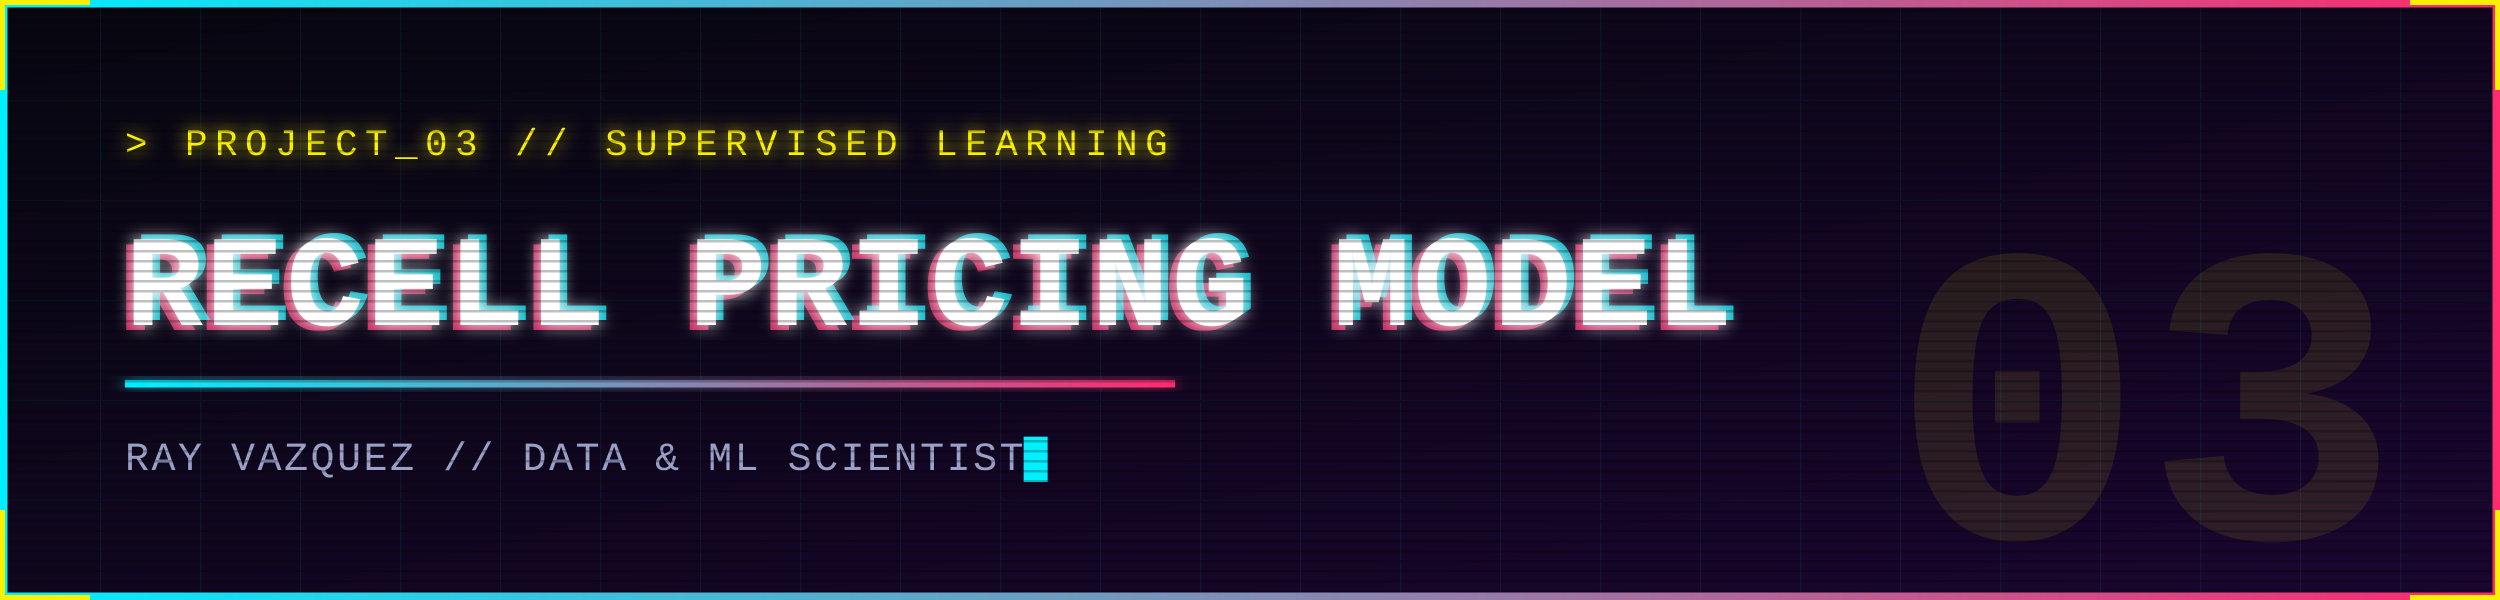
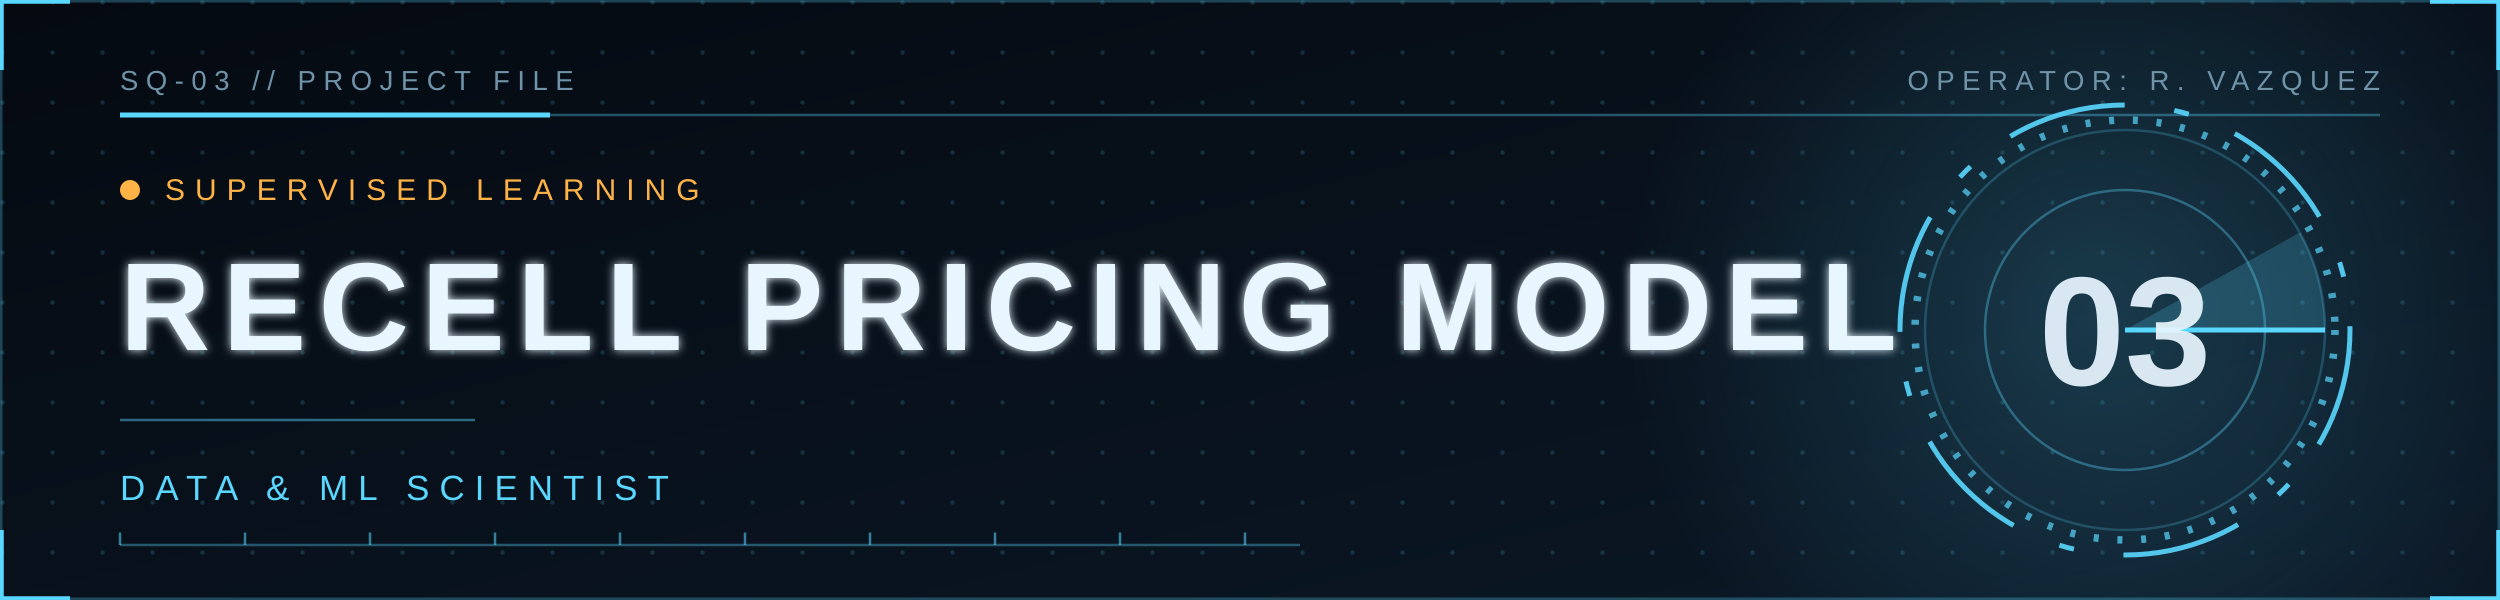
<svg xmlns="http://www.w3.org/2000/svg" width="1000" height="240" viewBox="0 0 1000 240">
  <defs>
    <linearGradient id="bg" x1="0" y1="0" x2="1" y2="1">
-       <stop offset="0" stop-color="#07070f" />
-       <stop offset="1" stop-color="#1a0630" />
+       <stop offset="0" stop-color="#050a11" />
+       <stop offset="1" stop-color="#0b1826" />
    </linearGradient>
-     <linearGradient id="neon" x1="0" y1="0" x2="1" y2="0">
-       <stop offset="0" stop-color="#00f0ff" />
-       <stop offset="1" stop-color="#ff2a6d" />
+     <linearGradient id="line" x1="0" y1="0" x2="1" y2="0">
+       <stop offset="0" stop-color="#5ad7ff" />
+       <stop offset="1" stop-color="#5ad7ff" stop-opacity="0" />
    </linearGradient>
-     <pattern id="grid" width="40" height="40" patternUnits="userSpaceOnUse">
-       <path d="M40 0H0V40" fill="none" stroke="#00f0ff" stroke-opacity="0.07" />
+     <radialGradient id="glowR" cx="0.5" cy="0.5" r="0.5">
+       <stop offset="0" stop-color="#5ad7ff" stop-opacity="0.2" />
+       <stop offset="1" stop-color="#5ad7ff" stop-opacity="0" />
+     </radialGradient>
+     <pattern id="dots" width="20" height="20" patternUnits="userSpaceOnUse">
+       <circle cx="1" cy="1" r="0.9" fill="#5ad7ff" fill-opacity="0.16" />
    </pattern>
-     <pattern id="scan" width="4" height="4" patternUnits="userSpaceOnUse">
-       <rect width="4" height="1" fill="#000" fill-opacity="0.25" />
-     </pattern>
-     <filter id="glow" x="-20%" y="-50%" width="140%" height="200%">
-       <feGaussianBlur stdDeviation="3.5" result="b" />
+     <filter id="soft" x="-20%" y="-50%" width="140%" height="200%">
+       <feGaussianBlur stdDeviation="2" result="b" />
      <feMerge>
        <feMergeNode in="b" />
        <feMergeNode in="SourceGraphic" />
      </feMerge>
    </filter>
    <clipPath id="clip">
      <rect width="1000" height="240" />
    </clipPath>
  </defs>
-   <g clip-path="url(#clip)">
+   <g clip-path="url(#clip)" font-family="Bahnschrift, 'Segoe UI', 'Helvetica Neue', Arial, sans-serif">
    <rect width="1000" height="240" fill="url(#bg)" />
-     <rect width="1000" height="240" fill="url(#grid)" />
-     <text x="960" y="215" text-anchor="end" font-family="'Courier New', monospace" font-weight="bold" font-size="170" fill="#f9f002" fill-opacity="0.10">03</text>
-     <text x="50" y="62" font-family="'Courier New', monospace" font-size="15" fill="#f9f002" letter-spacing="3" filter="url(#glow)">&gt; PROJECT_03 // SUPERVISED LEARNING</text>
-     <g font-family="'Courier New', monospace" font-weight="bold" font-size="52" letter-spacing="1">
-       <text x="47" y="132" fill="#ff2a6d" opacity="0.75">
-         <animate attributeName="x" values="47;51;47;46;47" dur="4s" repeatCount="indefinite" />RECELL PRICING MODEL</text>
-       <text x="53" y="128" fill="#00f0ff" opacity="0.75">
-         <animate attributeName="x" values="53;49;53;54;53" dur="4s" repeatCount="indefinite" />RECELL PRICING MODEL</text>
-       <text x="50" y="130" fill="#ffffff" filter="url(#glow)">RECELL PRICING MODEL</text>
+     <rect width="1000" height="240" fill="url(#dots)" />
+     <circle cx="840" cy="125" r="190" fill="url(#glowR)" />
+     <g font-size="11" letter-spacing="3" fill="#6f93a8">
+       <text x="48" y="36">SQ-03 // PROJECT FILE</text>
+       <text x="952" y="36" text-anchor="end">OPERATOR: R. VAZQUEZ</text>
    </g>
-     <rect x="50" y="152" width="420" height="3" fill="url(#neon)" filter="url(#glow)" />
-     <text x="50" y="188" font-family="'Courier New', monospace" font-size="16" fill="#9aa0c8" letter-spacing="1">RAY VAZQUEZ  //  DATA &amp; ML SCIENTIST<tspan fill="#00f0ff"> █</tspan>
-     </text>
-     <rect width="1000" height="240" fill="url(#scan)" />
-     <rect y="-30" width="1000" height="30" fill="#00f0ff" fill-opacity="0.06">
-       <animate attributeName="y" values="-30;240" dur="6s" repeatCount="indefinite" />
+     <path d="M48 46H952" stroke="#5ad7ff" stroke-opacity="0.35" />
+     <path d="M48 46H220" stroke="#5ad7ff" stroke-width="2" />
+     <circle cx="52" cy="76" r="4" fill="#ffb347">
+       <animate attributeName="opacity" values="1;0.2;1" dur="2.4s" repeatCount="indefinite" />
+     </circle>
+     <text x="66" y="80" font-size="12" letter-spacing="4" fill="#ffb347">SUPERVISED LEARNING</text>
+     <text x="48" y="140" font-size="50" font-weight="700" letter-spacing="5" fill="#e8f6ff" filter="url(#soft)">RECELL PRICING MODEL</text>
+     <path d="M48 160H400" stroke="url(#line)" stroke-width="3" />
+     <path d="M48 168H190" stroke="#5ad7ff" stroke-opacity="0.45" />
+     <text x="48" y="200" font-size="14" letter-spacing="4" fill="#5ad7ff">DATA &amp; ML SCIENTIST</text>
+     <path d="M48 218H520" stroke="#5ad7ff" stroke-opacity="0.35" />
+     <path d="M48 218v-5M98 218v-5M148 218v-5M198 218v-5M248 218v-5M298 218v-5M348 218v-5M398 218v-5M448 218v-5M498 218v-5" stroke="#5ad7ff" stroke-opacity="0.55" />
+     <g transform="translate(850 132)">
+       <circle r="80" fill="none" stroke="#5ad7ff" stroke-opacity="0.22" />
+       <circle r="56" fill="none" stroke="#5ad7ff" stroke-opacity="0.35" />
+       <circle r="84" fill="none" stroke="#5ad7ff" stroke-opacity="0.7" stroke-width="3" stroke-dasharray="2 7.5" />
+       <circle r="90" fill="none" stroke="#5ad7ff" stroke-opacity="0.9" stroke-width="2" stroke-dasharray="48 20 6 20">
+         <animateTransform attributeName="transform" type="rotate" from="0" to="360" dur="40s" repeatCount="indefinite" />
+       </circle>
+       <g>
+         <path d="M0 0L80 0A80 80 0 0 0 70 -39Z" fill="#5ad7ff" fill-opacity="0.2" />
+         <path d="M0 0H80" stroke="#5ad7ff" stroke-width="2" />
+         <animateTransform attributeName="transform" type="rotate" from="0" to="360" dur="7s" repeatCount="indefinite" />
+       </g>
+       <text y="22" text-anchor="middle" font-size="62" font-weight="700" fill="#e8f6ff" fill-opacity="0.92">03</text>
+     </g>
+     <rect x="-60" y="0" width="60" height="240" fill="#5ad7ff" fill-opacity="0.04">
+       <animate attributeName="x" values="-60;1000" dur="9s" repeatCount="indefinite" />
    </rect>
  </g>
-   <rect x="1.5" y="1.5" width="997" height="237" fill="none" stroke="url(#neon)" stroke-width="3" />
-   <path d="M0 36V0H36M964 0H1000V36M1000 204V240H964M36 240H0V204" fill="none" stroke="#f9f002" stroke-width="4" />
+   <rect x="0.5" y="0.5" width="999" height="239" fill="none" stroke="#5ad7ff" stroke-opacity="0.28" />
+   <path d="M0 28V0H28M972 0H1000V28M1000 212V240H972M28 240H0V212" fill="none" stroke="#5ad7ff" stroke-width="3" />
</svg>
